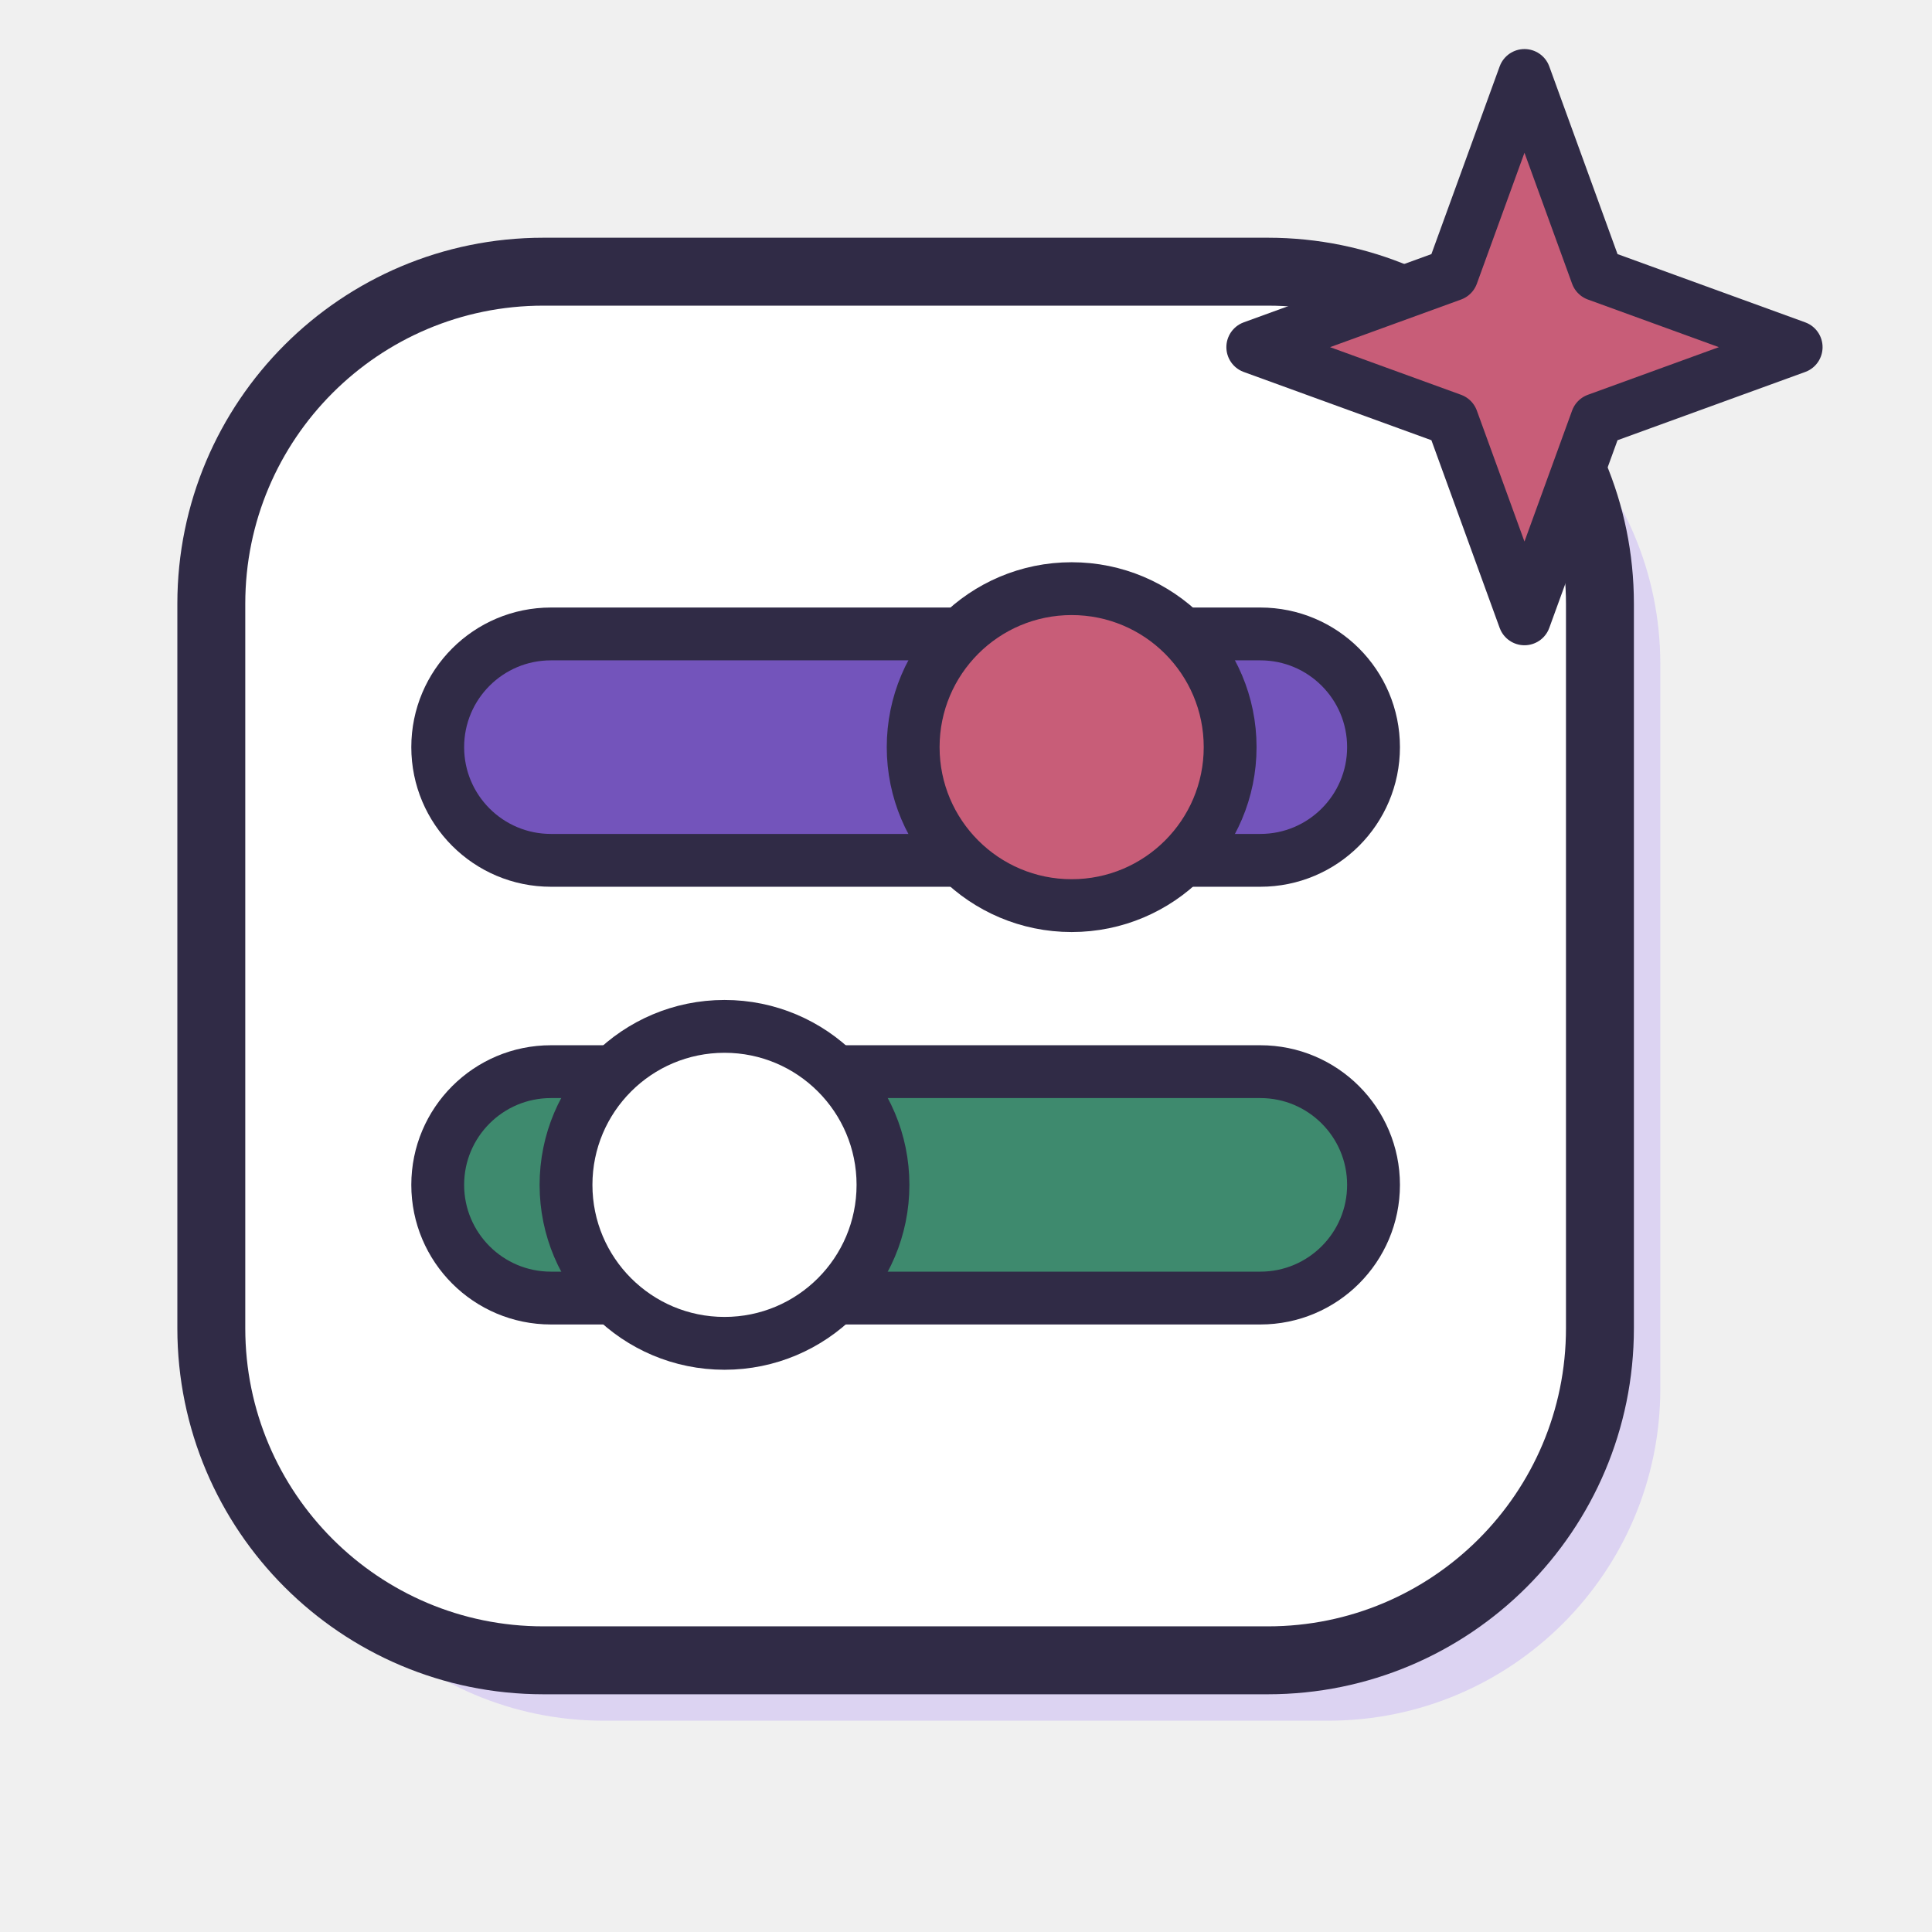
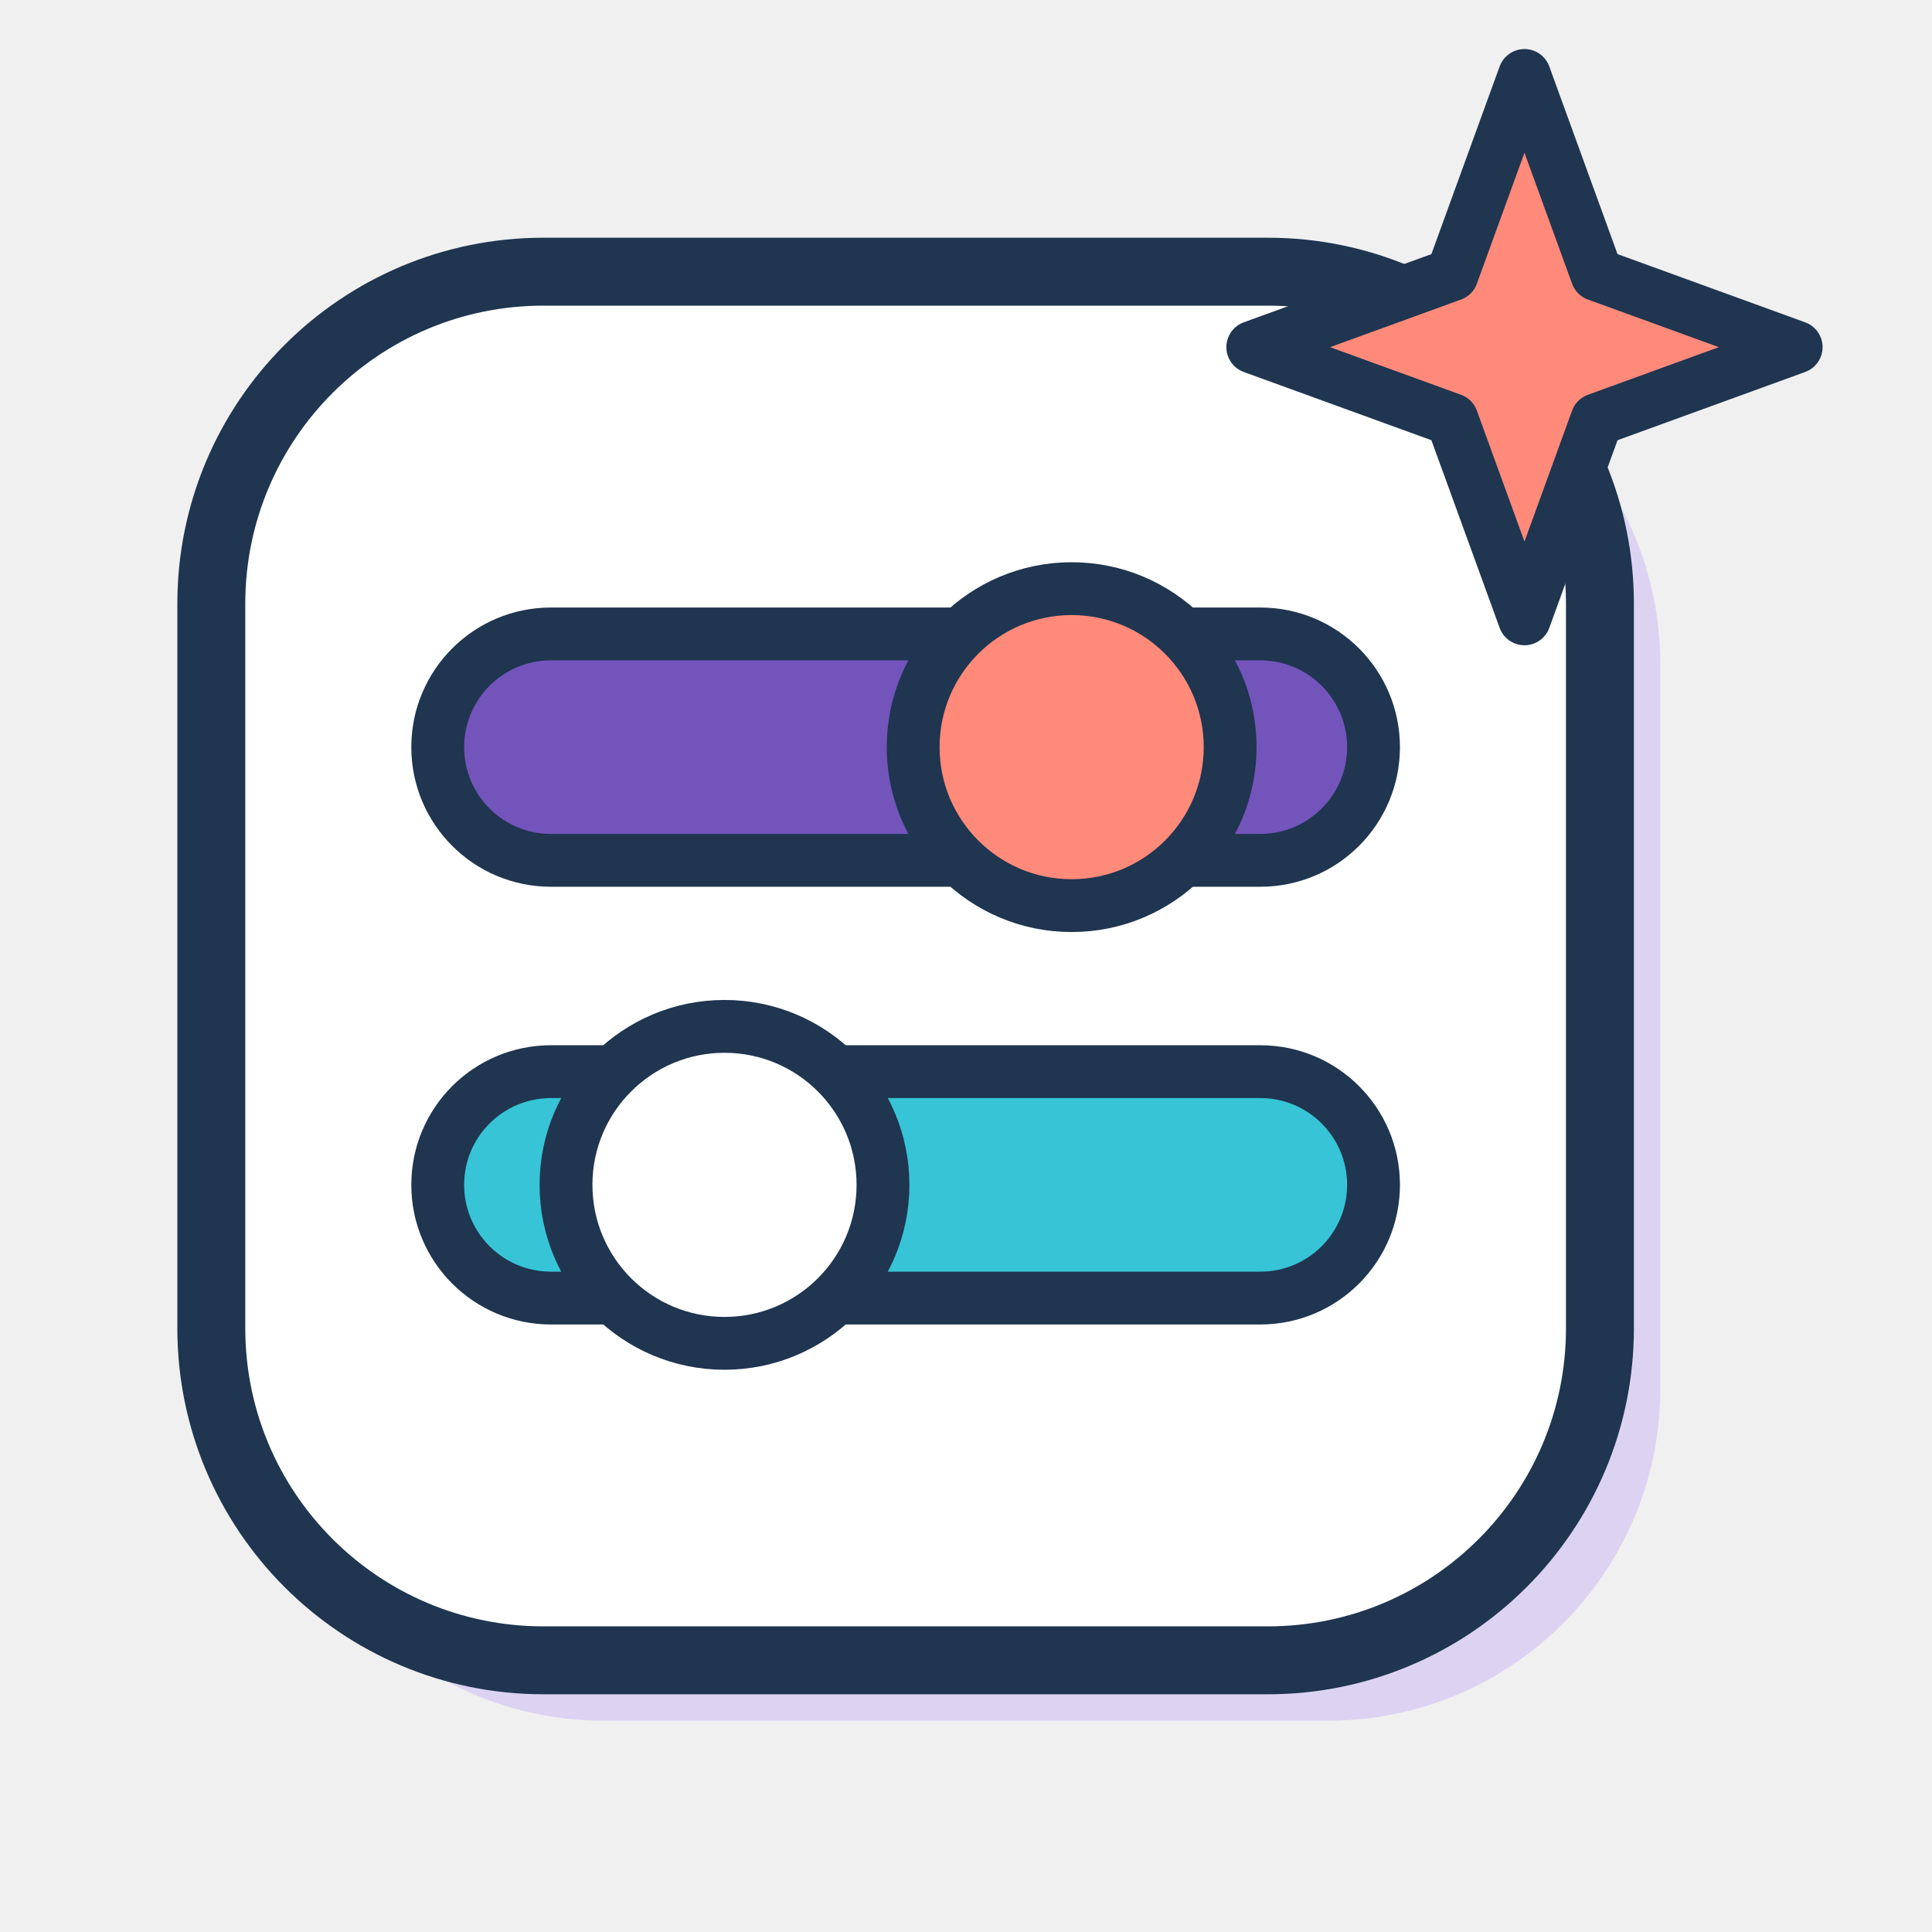
<svg xmlns="http://www.w3.org/2000/svg" width="512" height="512" viewBox="0 0 128 128" fill="none">
  <rect x="18" y="22" width="92" height="92" rx="22" fill="#dcd3f2" />
-   <rect x="14" y="18" width="92" height="92" rx="22" fill="#ffffff" stroke="#302b46" stroke-width="4.5" />
-   <rect x="29" y="42" width="62" height="15" rx="7.5" fill="#7354bb" stroke="#302b46" stroke-width="3.5" />
-   <circle cx="71" cy="49.5" r="10.5" fill="#c85d78" stroke="#302b46" stroke-width="3.5" />
-   <rect x="29" y="71" width="62" height="15" rx="7.5" fill="#3e8a6e" stroke="#302b46" stroke-width="3.5" />
-   <circle cx="48" cy="78.5" r="10.5" fill="#ffffff" stroke="#302b46" stroke-width="3.5" />
-   <path d="M101 5 L105.8 18.2 L119 23 L105.8 27.8 L101 41 L96.2 27.8 L83 23 L96.2 18.2 Z" fill="#c85d78" stroke="#302b46" stroke-width="3.5" stroke-linejoin="round" />
+   <rect x="14" y="18" width="92" height="92" rx="22" fill="#ffffff" stroke="#1F3550" stroke-width="4.5" />
+   <rect x="29" y="42" width="62" height="15" rx="7.5" fill="#7354bb" stroke="#1F3550" stroke-width="3.5" />
+   <circle cx="71" cy="49.5" r="10.5" fill="#FF8A7A" stroke="#1F3550" stroke-width="3.5" />
+   <rect x="29" y="71" width="62" height="15" rx="7.5" fill="#37C4D6" stroke="#1F3550" stroke-width="3.5" />
+   <circle cx="48" cy="78.5" r="10.5" fill="#ffffff" stroke="#1F3550" stroke-width="3.5" />
+   <path d="M101 5 L105.8 18.2 L119 23 L105.8 27.8 L101 41 L96.2 27.8 L83 23 L96.2 18.2 Z" fill="#FF8A7A" stroke="#1F3550" stroke-width="3.5" stroke-linejoin="round" />
</svg>
